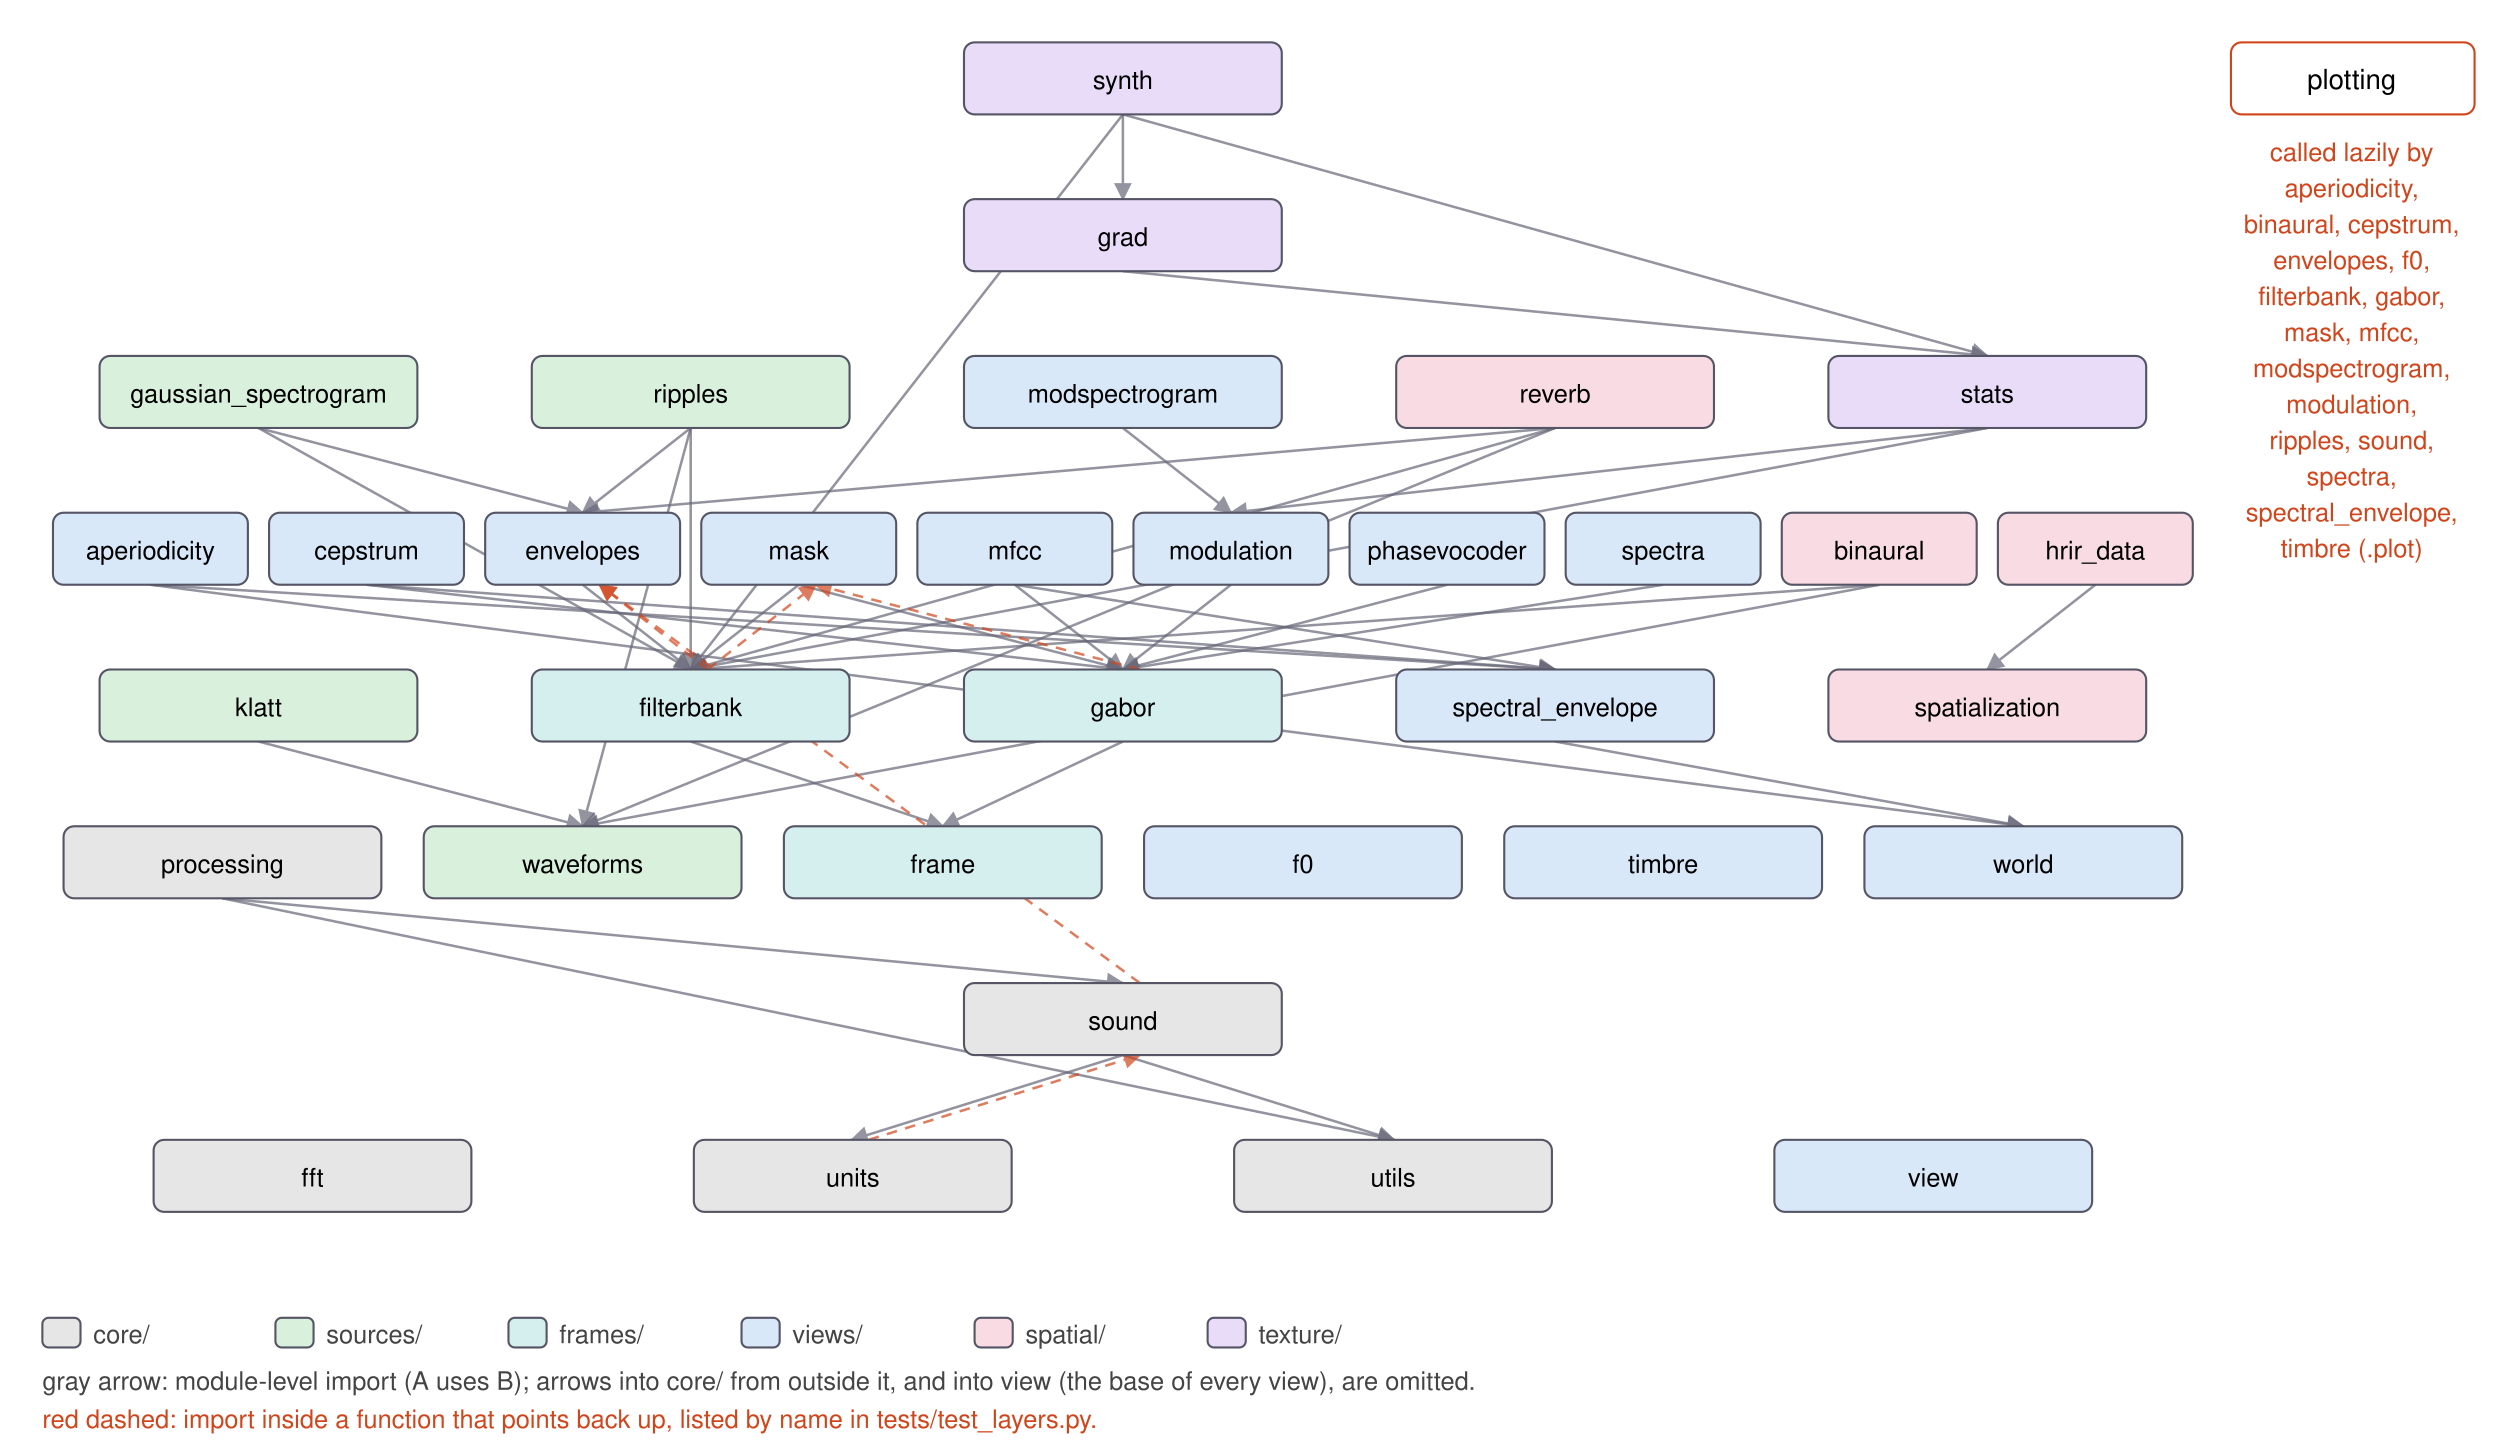
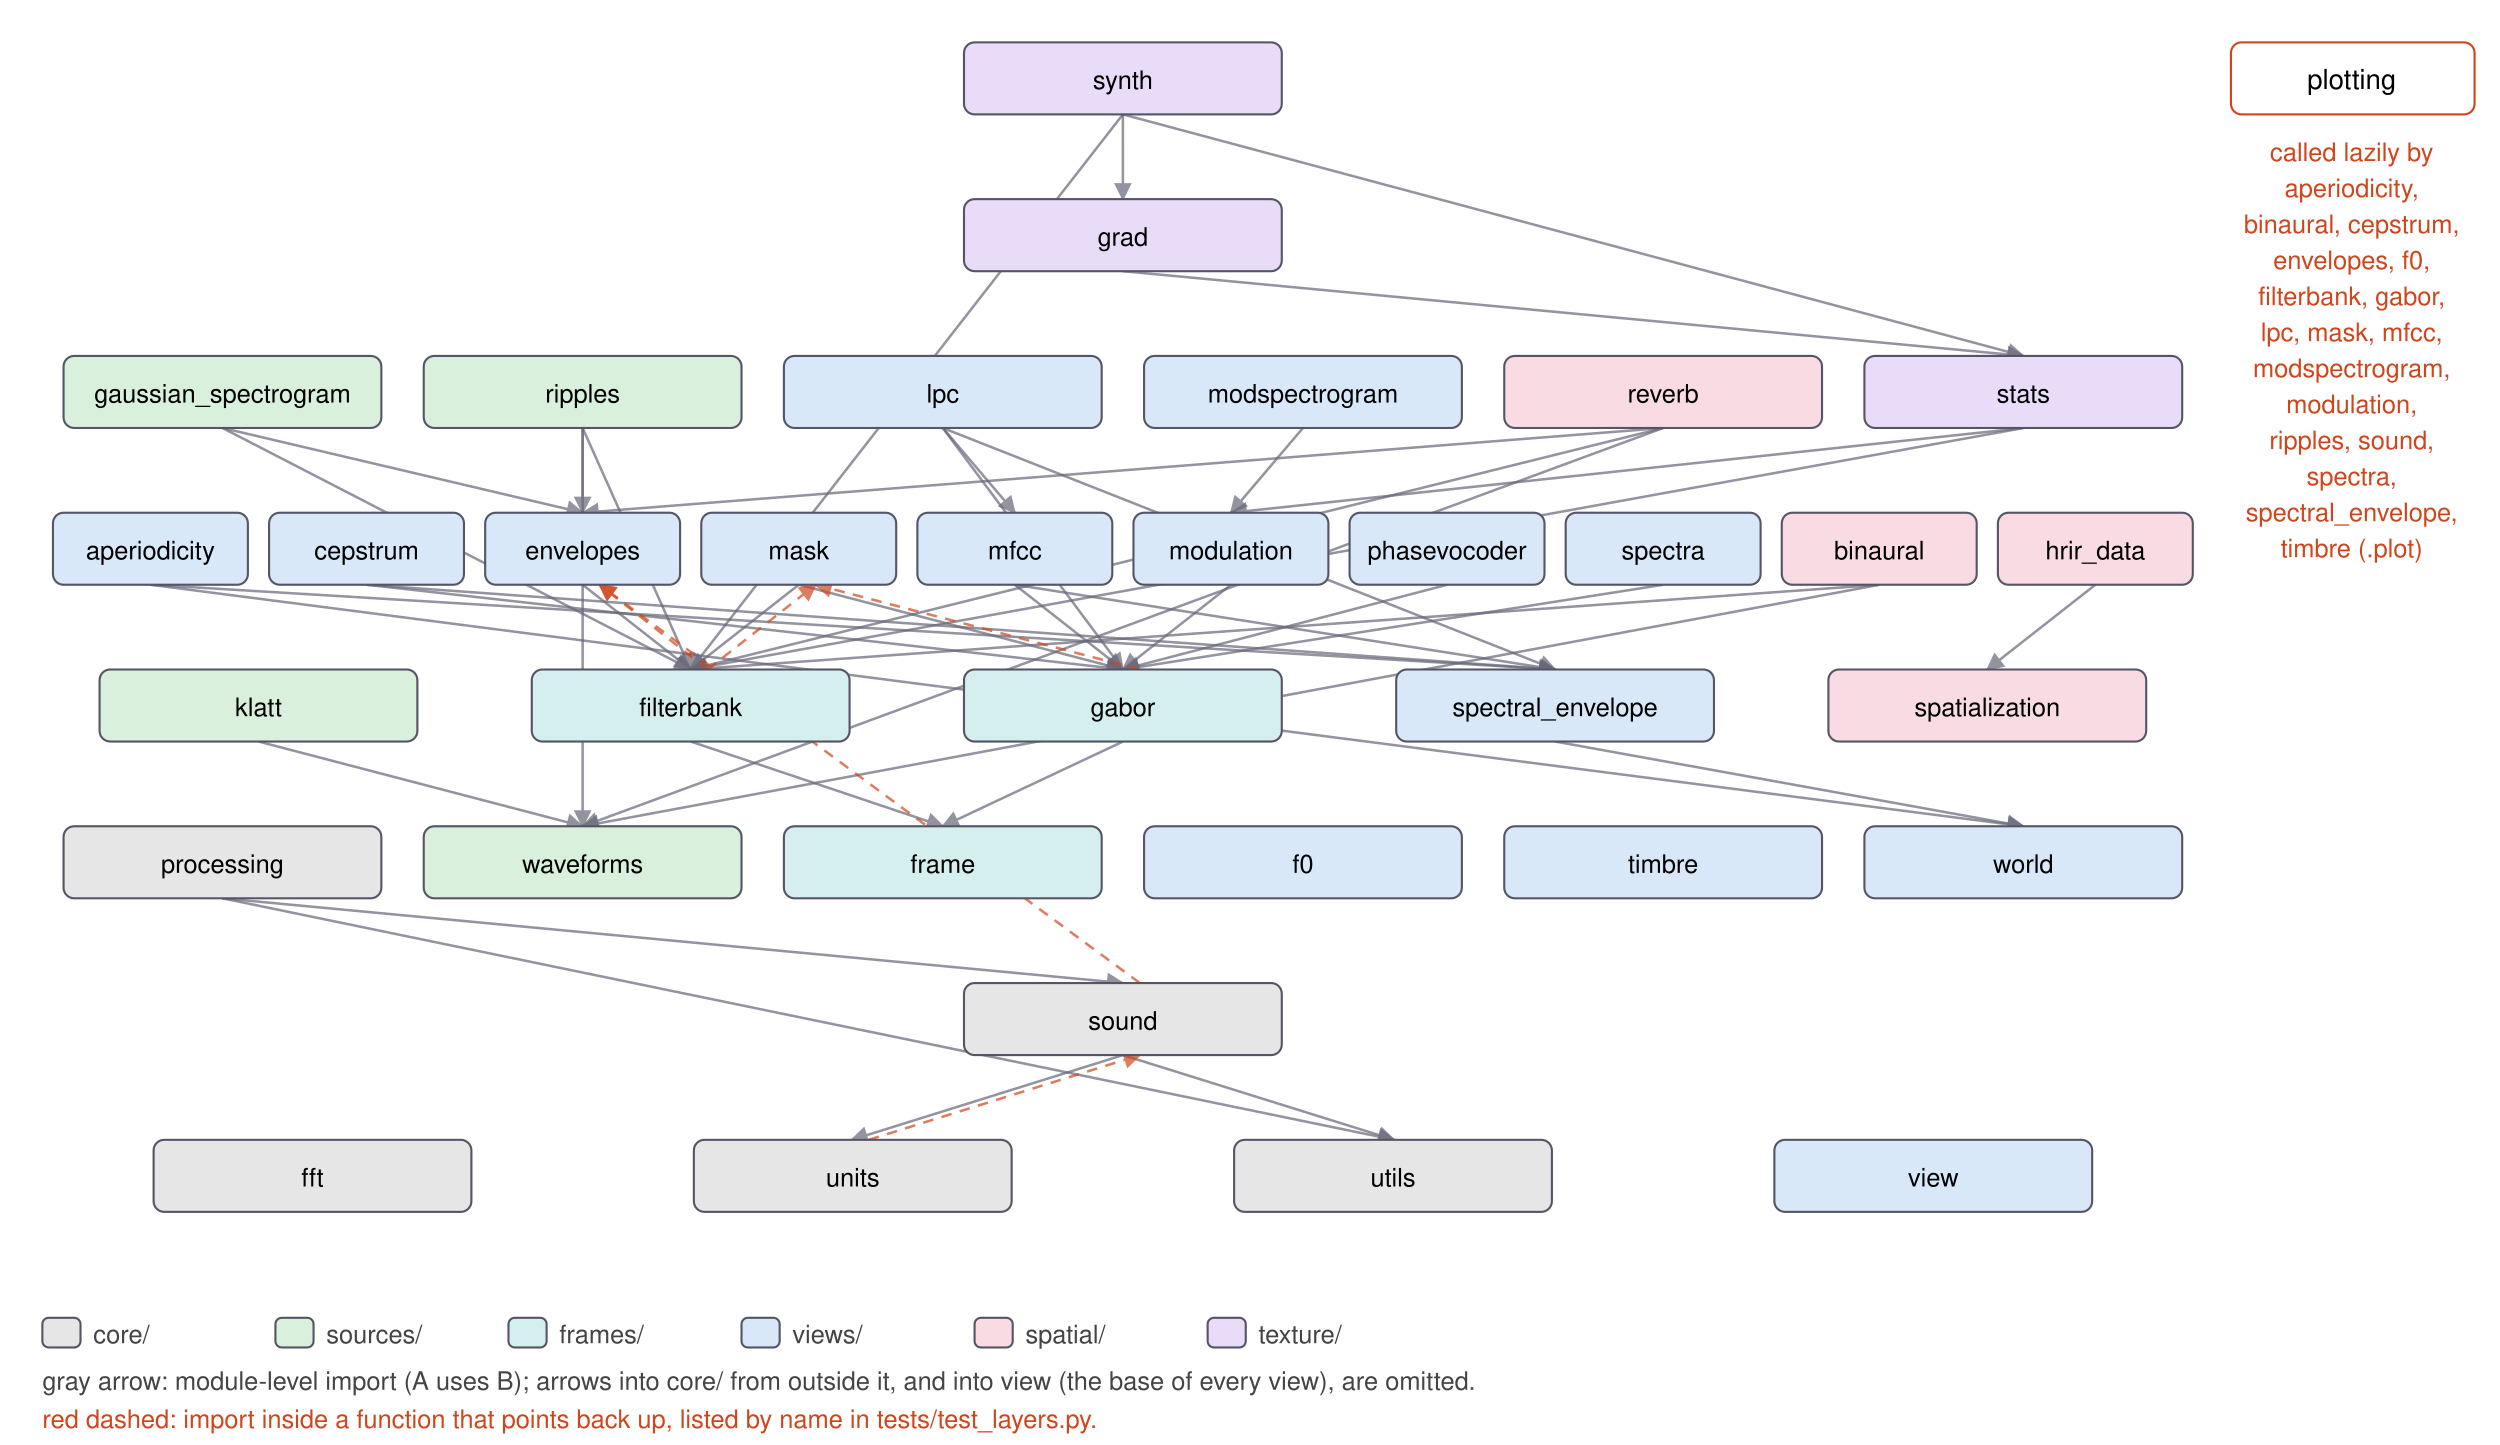
<svg xmlns="http://www.w3.org/2000/svg" viewBox="0 0 1180 682" font-family="Helvetica,Arial,sans-serif" font-size="13">
  <defs>
    <marker id="a" viewBox="0 0 10 10" refX="9" refY="5" markerWidth="7" markerHeight="7" orient="auto">
      <path d="M0,0L10,5L0,10z" fill="#667" />
    </marker>
    <marker id="r" viewBox="0 0 10 10" refX="9" refY="5" markerWidth="7" markerHeight="7" orient="auto">
      <path d="M0,0L10,5L0,10z" fill="#d0451b" />
    </marker>
  </defs>
  <rect width="1180" height="682" fill="#ffffff" />
  <line x1="105" y1="424" x2="530" y2="464" stroke="#667" stroke-width="1.2" marker-end="url(#a)" opacity="0.7" />
  <line x1="105" y1="424" x2="658" y2="538" stroke="#667" stroke-width="1.2" marker-end="url(#a)" opacity="0.7" />
  <line x1="530" y1="498" x2="402" y2="538" stroke="#667" stroke-width="1.2" marker-end="url(#a)" opacity="0.7" />
  <line x1="530" y1="498" x2="658" y2="538" stroke="#667" stroke-width="1.2" marker-end="url(#a)" opacity="0.7" />
  <line x1="326" y1="350" x2="445" y2="390" stroke="#667" stroke-width="1.2" marker-end="url(#a)" opacity="0.7" />
  <line x1="530" y1="350" x2="445" y2="390" stroke="#667" stroke-width="1.2" marker-end="url(#a)" opacity="0.7" />
-   <line x1="122" y1="202" x2="326" y2="316" stroke="#667" stroke-width="1.2" marker-end="url(#a)" opacity="0.7" />
-   <line x1="122" y1="202" x2="275" y2="242" stroke="#667" stroke-width="1.2" marker-end="url(#a)" opacity="0.7" />
+   <line x1="105" y1="202" x2="326" y2="316" stroke="#667" stroke-width="1.2" marker-end="url(#a)" opacity="0.7" />
+   <line x1="105" y1="202" x2="275" y2="242" stroke="#667" stroke-width="1.2" marker-end="url(#a)" opacity="0.7" />
  <line x1="122" y1="350" x2="275" y2="390" stroke="#667" stroke-width="1.2" marker-end="url(#a)" opacity="0.7" />
-   <line x1="326" y1="202" x2="326" y2="316" stroke="#667" stroke-width="1.2" marker-end="url(#a)" opacity="0.7" />
-   <line x1="326" y1="202" x2="275" y2="390" stroke="#667" stroke-width="1.2" marker-end="url(#a)" opacity="0.7" />
-   <line x1="326" y1="202" x2="275" y2="242" stroke="#667" stroke-width="1.2" marker-end="url(#a)" opacity="0.7" />
+   <line x1="275" y1="202" x2="326" y2="316" stroke="#667" stroke-width="1.2" marker-end="url(#a)" opacity="0.7" />
+   <line x1="275" y1="202" x2="275" y2="390" stroke="#667" stroke-width="1.2" marker-end="url(#a)" opacity="0.7" />
+   <line x1="275" y1="202" x2="275" y2="242" stroke="#667" stroke-width="1.2" marker-end="url(#a)" opacity="0.7" />
  <line x1="887" y1="276" x2="326" y2="316" stroke="#667" stroke-width="1.2" marker-end="url(#a)" opacity="0.7" />
  <line x1="887" y1="276" x2="275" y2="390" stroke="#667" stroke-width="1.2" marker-end="url(#a)" opacity="0.7" />
  <line x1="989" y1="276" x2="938" y2="316" stroke="#667" stroke-width="1.2" marker-end="url(#a)" opacity="0.7" />
-   <line x1="734" y1="202" x2="326" y2="316" stroke="#667" stroke-width="1.2" marker-end="url(#a)" opacity="0.7" />
-   <line x1="734" y1="202" x2="275" y2="390" stroke="#667" stroke-width="1.2" marker-end="url(#a)" opacity="0.7" />
-   <line x1="734" y1="202" x2="275" y2="242" stroke="#667" stroke-width="1.2" marker-end="url(#a)" opacity="0.7" />
-   <line x1="530" y1="128" x2="938" y2="168" stroke="#667" stroke-width="1.2" marker-end="url(#a)" opacity="0.7" />
-   <line x1="938" y1="202" x2="326" y2="316" stroke="#667" stroke-width="1.2" marker-end="url(#a)" opacity="0.7" />
-   <line x1="938" y1="202" x2="581" y2="242" stroke="#667" stroke-width="1.2" marker-end="url(#a)" opacity="0.7" />
+   <line x1="785" y1="202" x2="326" y2="316" stroke="#667" stroke-width="1.2" marker-end="url(#a)" opacity="0.7" />
+   <line x1="785" y1="202" x2="275" y2="390" stroke="#667" stroke-width="1.2" marker-end="url(#a)" opacity="0.7" />
+   <line x1="785" y1="202" x2="275" y2="242" stroke="#667" stroke-width="1.2" marker-end="url(#a)" opacity="0.7" />
+   <line x1="530" y1="128" x2="955" y2="168" stroke="#667" stroke-width="1.2" marker-end="url(#a)" opacity="0.7" />
+   <line x1="955" y1="202" x2="326" y2="316" stroke="#667" stroke-width="1.2" marker-end="url(#a)" opacity="0.7" />
+   <line x1="955" y1="202" x2="581" y2="242" stroke="#667" stroke-width="1.2" marker-end="url(#a)" opacity="0.7" />
  <line x1="530" y1="54" x2="326" y2="316" stroke="#667" stroke-width="1.2" marker-end="url(#a)" opacity="0.7" />
  <line x1="530" y1="54" x2="530" y2="94" stroke="#667" stroke-width="1.2" marker-end="url(#a)" opacity="0.7" />
-   <line x1="530" y1="54" x2="938" y2="168" stroke="#667" stroke-width="1.2" marker-end="url(#a)" opacity="0.7" />
+   <line x1="530" y1="54" x2="955" y2="168" stroke="#667" stroke-width="1.2" marker-end="url(#a)" opacity="0.7" />
  <line x1="71" y1="276" x2="734" y2="316" stroke="#667" stroke-width="1.2" marker-end="url(#a)" opacity="0.7" />
  <line x1="71" y1="276" x2="955" y2="390" stroke="#667" stroke-width="1.2" marker-end="url(#a)" opacity="0.7" />
  <line x1="173" y1="276" x2="530" y2="316" stroke="#667" stroke-width="1.2" marker-end="url(#a)" opacity="0.7" />
  <line x1="173" y1="276" x2="734" y2="316" stroke="#667" stroke-width="1.2" marker-end="url(#a)" opacity="0.7" />
  <line x1="275" y1="276" x2="326" y2="316" stroke="#667" stroke-width="1.2" marker-end="url(#a)" opacity="0.7" />
+   <line x1="445" y1="202" x2="530" y2="316" stroke="#667" stroke-width="1.2" marker-end="url(#a)" opacity="0.7" />
+   <line x1="445" y1="202" x2="479" y2="242" stroke="#667" stroke-width="1.2" marker-end="url(#a)" opacity="0.7" />
+   <line x1="445" y1="202" x2="734" y2="316" stroke="#667" stroke-width="1.2" marker-end="url(#a)" opacity="0.7" />
  <line x1="377" y1="276" x2="326" y2="316" stroke="#667" stroke-width="1.2" marker-end="url(#a)" opacity="0.7" />
  <line x1="377" y1="276" x2="530" y2="316" stroke="#667" stroke-width="1.2" marker-end="url(#a)" opacity="0.7" />
  <line x1="479" y1="276" x2="530" y2="316" stroke="#667" stroke-width="1.2" marker-end="url(#a)" opacity="0.7" />
  <line x1="479" y1="276" x2="734" y2="316" stroke="#667" stroke-width="1.2" marker-end="url(#a)" opacity="0.7" />
-   <line x1="530" y1="202" x2="581" y2="242" stroke="#667" stroke-width="1.2" marker-end="url(#a)" opacity="0.7" />
+   <line x1="615" y1="202" x2="581" y2="242" stroke="#667" stroke-width="1.2" marker-end="url(#a)" opacity="0.7" />
  <line x1="581" y1="276" x2="530" y2="316" stroke="#667" stroke-width="1.2" marker-end="url(#a)" opacity="0.7" />
  <line x1="683" y1="276" x2="530" y2="316" stroke="#667" stroke-width="1.2" marker-end="url(#a)" opacity="0.7" />
  <line x1="785" y1="276" x2="530" y2="316" stroke="#667" stroke-width="1.2" marker-end="url(#a)" opacity="0.7" />
  <line x1="734" y1="350" x2="955" y2="390" stroke="#667" stroke-width="1.2" marker-end="url(#a)" opacity="0.7" />
  <line x1="538" y1="464" x2="283" y2="276" stroke="#d0451b" stroke-width="1.2" stroke-dasharray="5,4" marker-end="url(#r)" opacity="0.7" />
  <line x1="410" y1="538" x2="538" y2="498" stroke="#d0451b" stroke-width="1.2" stroke-dasharray="5,4" marker-end="url(#r)" opacity="0.7" />
  <line x1="334" y1="316" x2="283" y2="276" stroke="#d0451b" stroke-width="1.2" stroke-dasharray="5,4" marker-end="url(#r)" opacity="0.7" />
  <line x1="334" y1="316" x2="385" y2="276" stroke="#d0451b" stroke-width="1.2" stroke-dasharray="5,4" marker-end="url(#r)" opacity="0.7" />
  <line x1="538" y1="316" x2="385" y2="276" stroke="#d0451b" stroke-width="1.2" stroke-dasharray="5,4" marker-end="url(#r)" opacity="0.7" />
  <rect x="72.5" y="538" width="150.0" height="34" rx="5" fill="#e6e6e6" stroke="#556" />
  <text x="147.5" y="560" text-anchor="middle" font-size="12">fft</text>
  <rect x="30.0" y="390" width="150.0" height="34" rx="5" fill="#e6e6e6" stroke="#556" />
  <text x="105.0" y="412" text-anchor="middle" font-size="12">processing</text>
  <rect x="455.0" y="464" width="150.0" height="34" rx="5" fill="#e6e6e6" stroke="#556" />
  <text x="530.0" y="486" text-anchor="middle" font-size="12">sound</text>
  <rect x="327.5" y="538" width="150.0" height="34" rx="5" fill="#e6e6e6" stroke="#556" />
  <text x="402.5" y="560" text-anchor="middle" font-size="12">units</text>
  <rect x="582.5" y="538" width="150.0" height="34" rx="5" fill="#e6e6e6" stroke="#556" />
  <text x="657.5" y="560" text-anchor="middle" font-size="12">utils</text>
  <rect x="251.0" y="316" width="150.0" height="34" rx="5" fill="#d5eeee" stroke="#556" />
  <text x="326.0" y="338" text-anchor="middle" font-size="12">filterbank</text>
  <rect x="370.0" y="390" width="150.0" height="34" rx="5" fill="#d5eeee" stroke="#556" />
  <text x="445.0" y="412" text-anchor="middle" font-size="12">frame</text>
  <rect x="455.0" y="316" width="150.0" height="34" rx="5" fill="#d5eeee" stroke="#556" />
  <text x="530.0" y="338" text-anchor="middle" font-size="12">gabor</text>
-   <rect x="47.0" y="168" width="150.0" height="34" rx="5" fill="#d9f0dd" stroke="#556" />
-   <text x="122.0" y="190" text-anchor="middle" font-size="12">gaussian_spectrogram</text>
+   <rect x="30.0" y="168" width="150.0" height="34" rx="5" fill="#d9f0dd" stroke="#556" />
+   <text x="105.0" y="190" text-anchor="middle" font-size="12">gaussian_spectrogram</text>
  <rect x="47.0" y="316" width="150.0" height="34" rx="5" fill="#d9f0dd" stroke="#556" />
  <text x="122.0" y="338" text-anchor="middle" font-size="12">klatt</text>
-   <rect x="251.0" y="168" width="150.0" height="34" rx="5" fill="#d9f0dd" stroke="#556" />
-   <text x="326.0" y="190" text-anchor="middle" font-size="12">ripples</text>
+   <rect x="200.0" y="168" width="150.0" height="34" rx="5" fill="#d9f0dd" stroke="#556" />
+   <text x="275.0" y="190" text-anchor="middle" font-size="12">ripples</text>
  <rect x="200.0" y="390" width="150.0" height="34" rx="5" fill="#d9f0dd" stroke="#556" />
  <text x="275.0" y="412" text-anchor="middle" font-size="12">waveforms</text>
  <rect x="841.0" y="242" width="92.0" height="34" rx="5" fill="#f8dbe3" stroke="#556" />
  <text x="887.0" y="264" text-anchor="middle" font-size="12">binaural</text>
  <rect x="943.0" y="242" width="92.0" height="34" rx="5" fill="#f8dbe3" stroke="#556" />
  <text x="989.0" y="264" text-anchor="middle" font-size="12">hrir_data</text>
-   <rect x="659.0" y="168" width="150.0" height="34" rx="5" fill="#f8dbe3" stroke="#556" />
-   <text x="734.0" y="190" text-anchor="middle" font-size="12">reverb</text>
+   <rect x="710.0" y="168" width="150.0" height="34" rx="5" fill="#f8dbe3" stroke="#556" />
+   <text x="785.0" y="190" text-anchor="middle" font-size="12">reverb</text>
  <rect x="863.0" y="316" width="150.0" height="34" rx="5" fill="#f8dbe3" stroke="#556" />
  <text x="938.0" y="338" text-anchor="middle" font-size="12">spatialization</text>
  <rect x="455.0" y="94" width="150.0" height="34" rx="5" fill="#e8dcf8" stroke="#556" />
  <text x="530.0" y="116" text-anchor="middle" font-size="12">grad</text>
-   <rect x="863.0" y="168" width="150.0" height="34" rx="5" fill="#e8dcf8" stroke="#556" />
-   <text x="938.0" y="190" text-anchor="middle" font-size="12">stats</text>
+   <rect x="880.0" y="168" width="150.0" height="34" rx="5" fill="#e8dcf8" stroke="#556" />
+   <text x="955.0" y="190" text-anchor="middle" font-size="12">stats</text>
  <rect x="455.0" y="20" width="150.0" height="34" rx="5" fill="#e8dcf8" stroke="#556" />
  <text x="530.0" y="42" text-anchor="middle" font-size="12">synth</text>
  <rect x="25.0" y="242" width="92.0" height="34" rx="5" fill="#d8e8f8" stroke="#556" />
  <text x="71.0" y="264" text-anchor="middle" font-size="12">aperiodicity</text>
  <rect x="127.0" y="242" width="92.0" height="34" rx="5" fill="#d8e8f8" stroke="#556" />
  <text x="173.0" y="264" text-anchor="middle" font-size="12">cepstrum</text>
  <rect x="229.0" y="242" width="92.0" height="34" rx="5" fill="#d8e8f8" stroke="#556" />
  <text x="275.0" y="264" text-anchor="middle" font-size="12">envelopes</text>
  <rect x="540.0" y="390" width="150.0" height="34" rx="5" fill="#d8e8f8" stroke="#556" />
  <text x="615.0" y="412" text-anchor="middle" font-size="12">f0</text>
+   <rect x="370.0" y="168" width="150.0" height="34" rx="5" fill="#d8e8f8" stroke="#556" />
+   <text x="445.0" y="190" text-anchor="middle" font-size="12">lpc</text>
  <rect x="331.0" y="242" width="92.0" height="34" rx="5" fill="#d8e8f8" stroke="#556" />
  <text x="377.0" y="264" text-anchor="middle" font-size="12">mask</text>
  <rect x="433.0" y="242" width="92.0" height="34" rx="5" fill="#d8e8f8" stroke="#556" />
  <text x="479.0" y="264" text-anchor="middle" font-size="12">mfcc</text>
-   <rect x="455.0" y="168" width="150.0" height="34" rx="5" fill="#d8e8f8" stroke="#556" />
-   <text x="530.0" y="190" text-anchor="middle" font-size="12">modspectrogram</text>
+   <rect x="540.0" y="168" width="150.0" height="34" rx="5" fill="#d8e8f8" stroke="#556" />
+   <text x="615.0" y="190" text-anchor="middle" font-size="12">modspectrogram</text>
  <rect x="535.0" y="242" width="92.0" height="34" rx="5" fill="#d8e8f8" stroke="#556" />
  <text x="581.0" y="264" text-anchor="middle" font-size="12">modulation</text>
  <rect x="637.0" y="242" width="92.0" height="34" rx="5" fill="#d8e8f8" stroke="#556" />
  <text x="683.0" y="264" text-anchor="middle" font-size="12">phasevocoder</text>
  <rect x="739.0" y="242" width="92.0" height="34" rx="5" fill="#d8e8f8" stroke="#556" />
  <text x="785.0" y="264" text-anchor="middle" font-size="12">spectra</text>
  <rect x="659.0" y="316" width="150.0" height="34" rx="5" fill="#d8e8f8" stroke="#556" />
  <text x="734.0" y="338" text-anchor="middle" font-size="12">spectral_envelope</text>
  <rect x="710.0" y="390" width="150.0" height="34" rx="5" fill="#d8e8f8" stroke="#556" />
  <text x="785.0" y="412" text-anchor="middle" font-size="12">timbre</text>
  <rect x="837.5" y="538" width="150.0" height="34" rx="5" fill="#d8e8f8" stroke="#556" />
  <text x="912.5" y="560" text-anchor="middle" font-size="12">view</text>
  <rect x="880.0" y="390" width="150.0" height="34" rx="5" fill="#d8e8f8" stroke="#556" />
  <text x="955.0" y="412" text-anchor="middle" font-size="12">world</text>
  <rect x="1053" y="20" width="115" height="34" rx="5" fill="#fff" stroke="#d0451b" />
  <text x="1110" y="42" text-anchor="middle">plotting</text>
  <text x="1110" y="76" text-anchor="middle" font-size="12" fill="#d0451b">called lazily by</text>
  <text x="1110" y="93" text-anchor="middle" font-size="12" fill="#d0451b">aperiodicity,</text>
  <text x="1110" y="110" text-anchor="middle" font-size="12" fill="#d0451b">binaural, cepstrum,</text>
  <text x="1110" y="127" text-anchor="middle" font-size="12" fill="#d0451b">envelopes, f0,</text>
  <text x="1110" y="144" text-anchor="middle" font-size="12" fill="#d0451b">filterbank, gabor,</text>
-   <text x="1110" y="161" text-anchor="middle" font-size="12" fill="#d0451b">mask, mfcc,</text>
+   <text x="1110" y="161" text-anchor="middle" font-size="12" fill="#d0451b">lpc, mask, mfcc,</text>
  <text x="1110" y="178" text-anchor="middle" font-size="12" fill="#d0451b">modspectrogram,</text>
  <text x="1110" y="195" text-anchor="middle" font-size="12" fill="#d0451b">modulation,</text>
  <text x="1110" y="212" text-anchor="middle" font-size="12" fill="#d0451b">ripples, sound,</text>
  <text x="1110" y="229" text-anchor="middle" font-size="12" fill="#d0451b">spectra,</text>
  <text x="1110" y="246" text-anchor="middle" font-size="12" fill="#d0451b">spectral_envelope,</text>
  <text x="1110" y="263" text-anchor="middle" font-size="12" fill="#d0451b">timbre (.plot)</text>
  <rect x="20" y="622" width="18" height="14" rx="3" fill="#e6e6e6" stroke="#556" />
  <text x="44" y="634" font-size="12" fill="#444">core/</text>
  <rect x="130" y="622" width="18" height="14" rx="3" fill="#d9f0dd" stroke="#556" />
  <text x="154" y="634" font-size="12" fill="#444">sources/</text>
  <rect x="240" y="622" width="18" height="14" rx="3" fill="#d5eeee" stroke="#556" />
  <text x="264" y="634" font-size="12" fill="#444">frames/</text>
  <rect x="350" y="622" width="18" height="14" rx="3" fill="#d8e8f8" stroke="#556" />
  <text x="374" y="634" font-size="12" fill="#444">views/</text>
  <rect x="460" y="622" width="18" height="14" rx="3" fill="#f8dbe3" stroke="#556" />
  <text x="484" y="634" font-size="12" fill="#444">spatial/</text>
  <rect x="570" y="622" width="18" height="14" rx="3" fill="#e8dcf8" stroke="#556" />
  <text x="594" y="634" font-size="12" fill="#444">texture/</text>
  <text x="20" y="656" font-size="12" fill="#444">gray arrow: module-level import (A uses B); arrows into core/ from outside it, and into view (the base of every view), are omitted.</text>
  <text x="20" y="674" font-size="12" fill="#d0451b">red dashed: import inside a function that points back up, listed by name in tests/test_layers.py.</text>
</svg>
